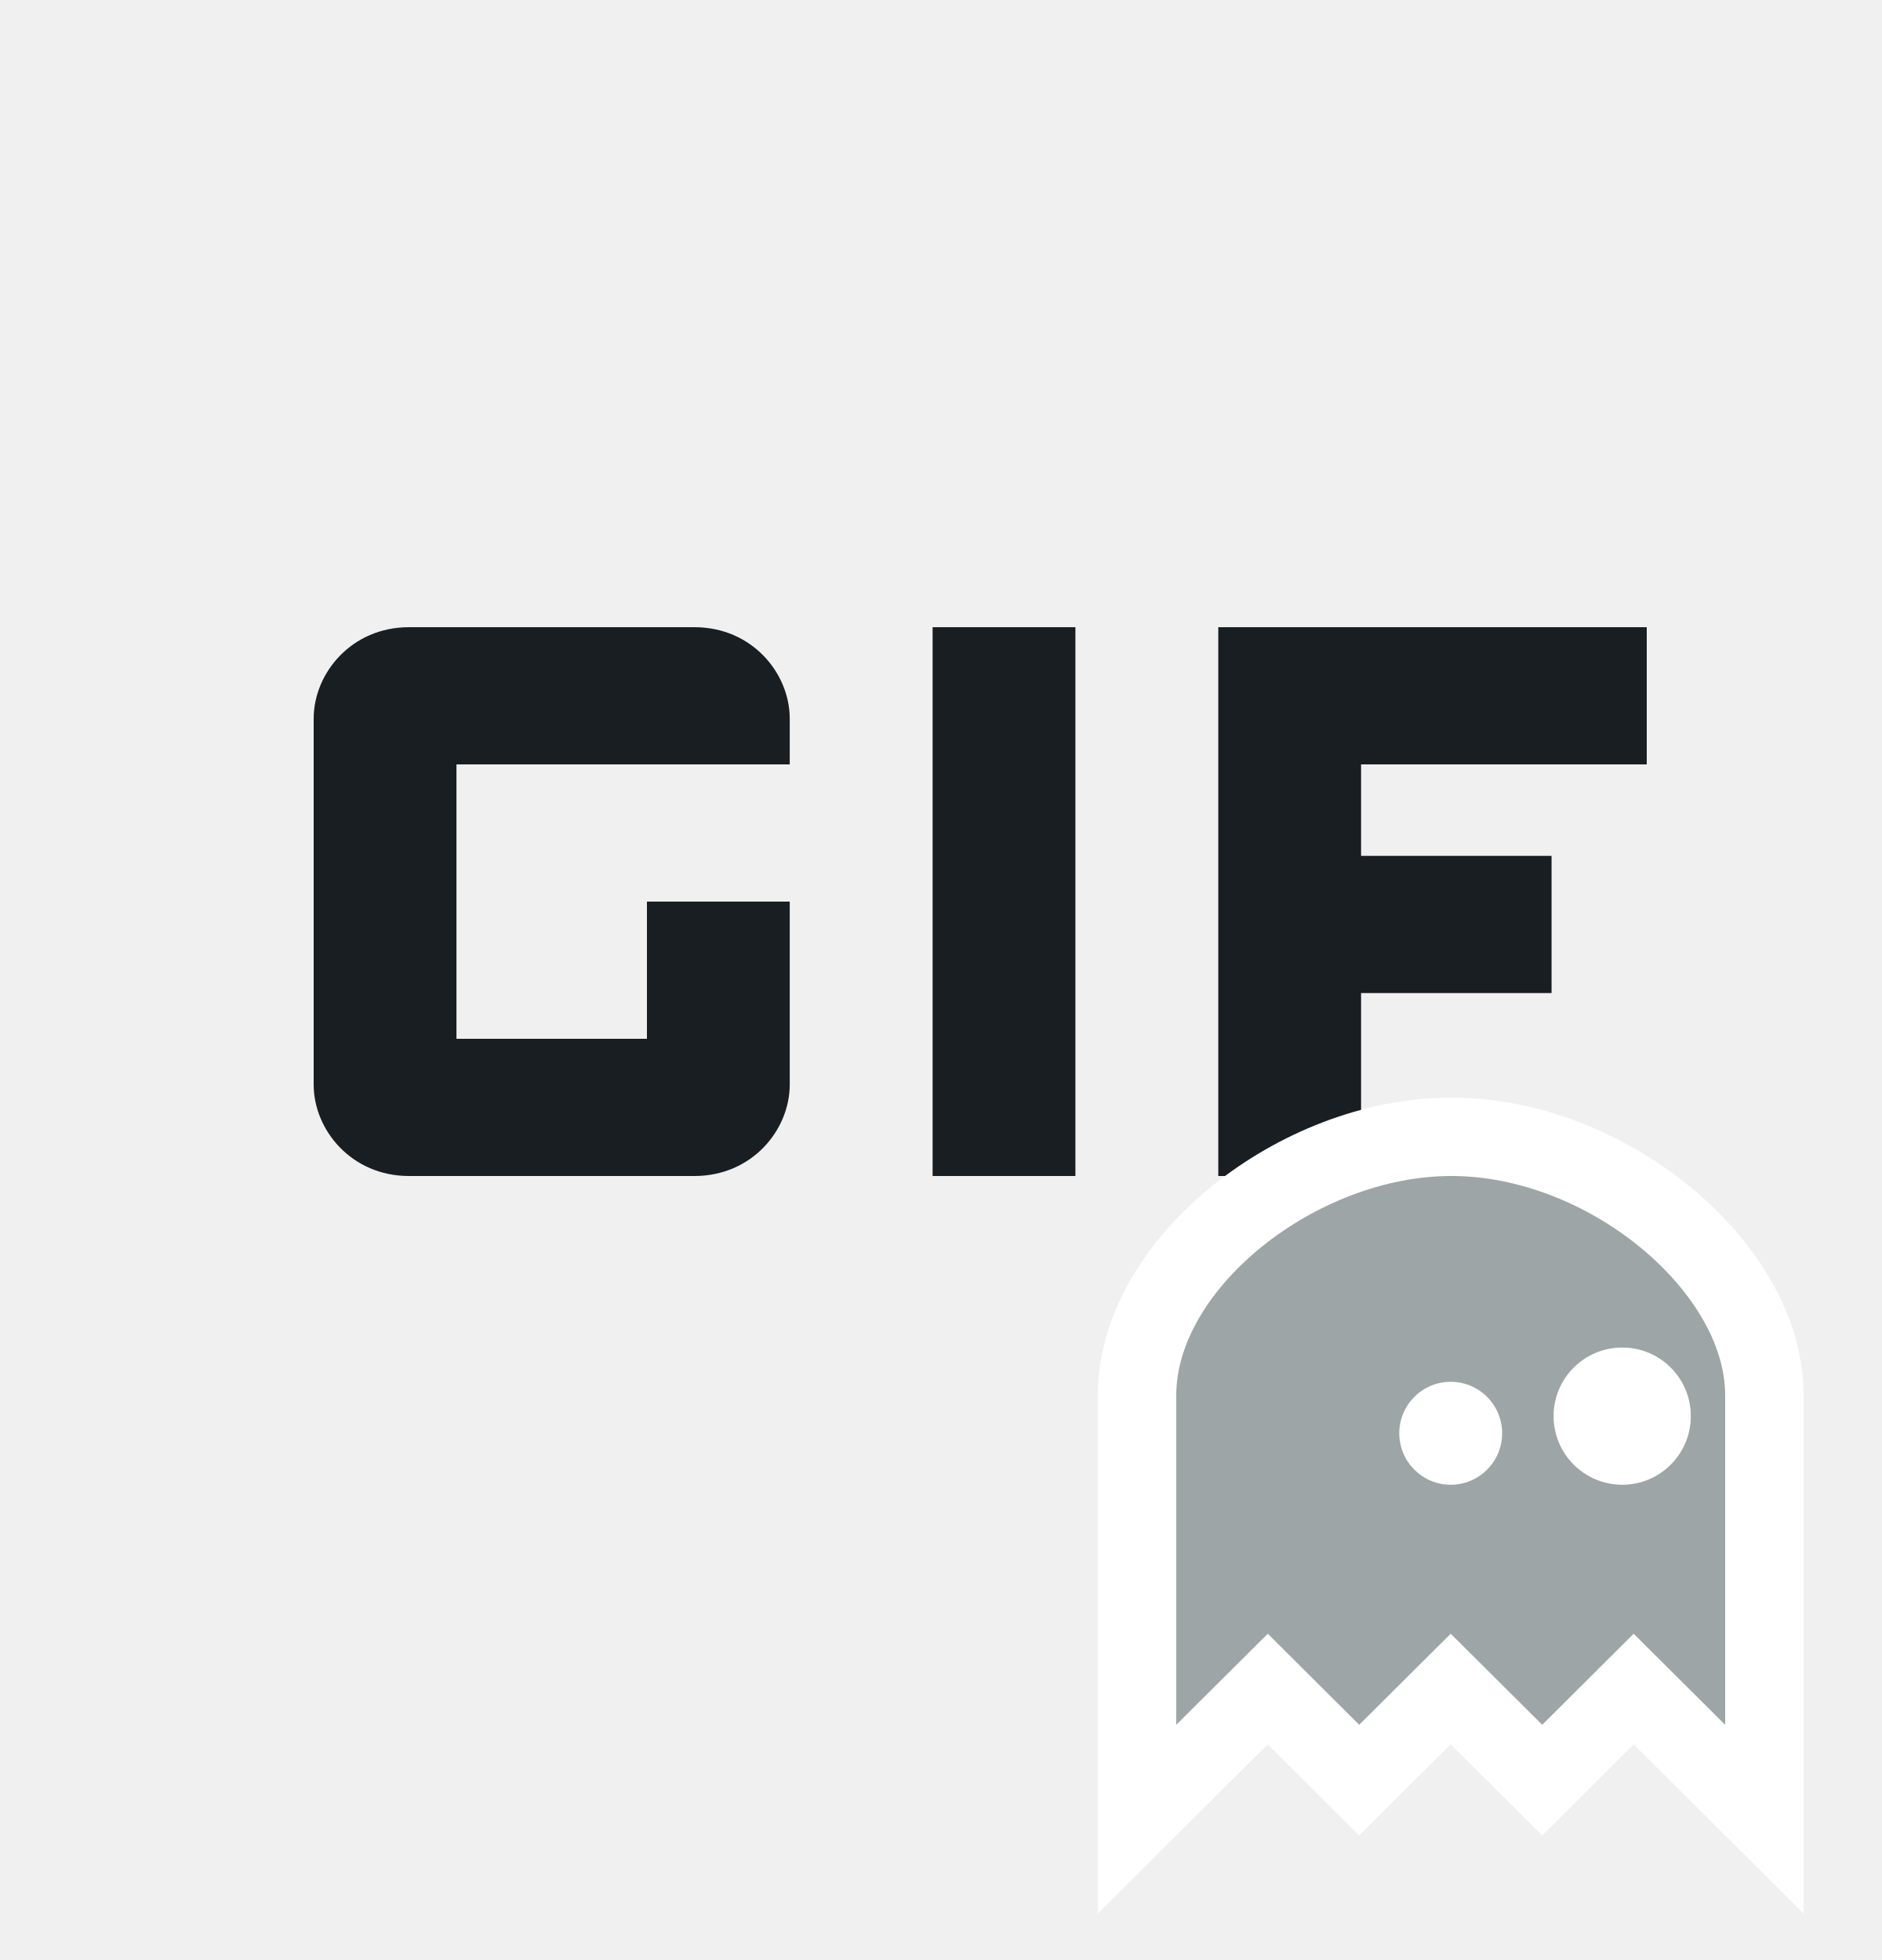
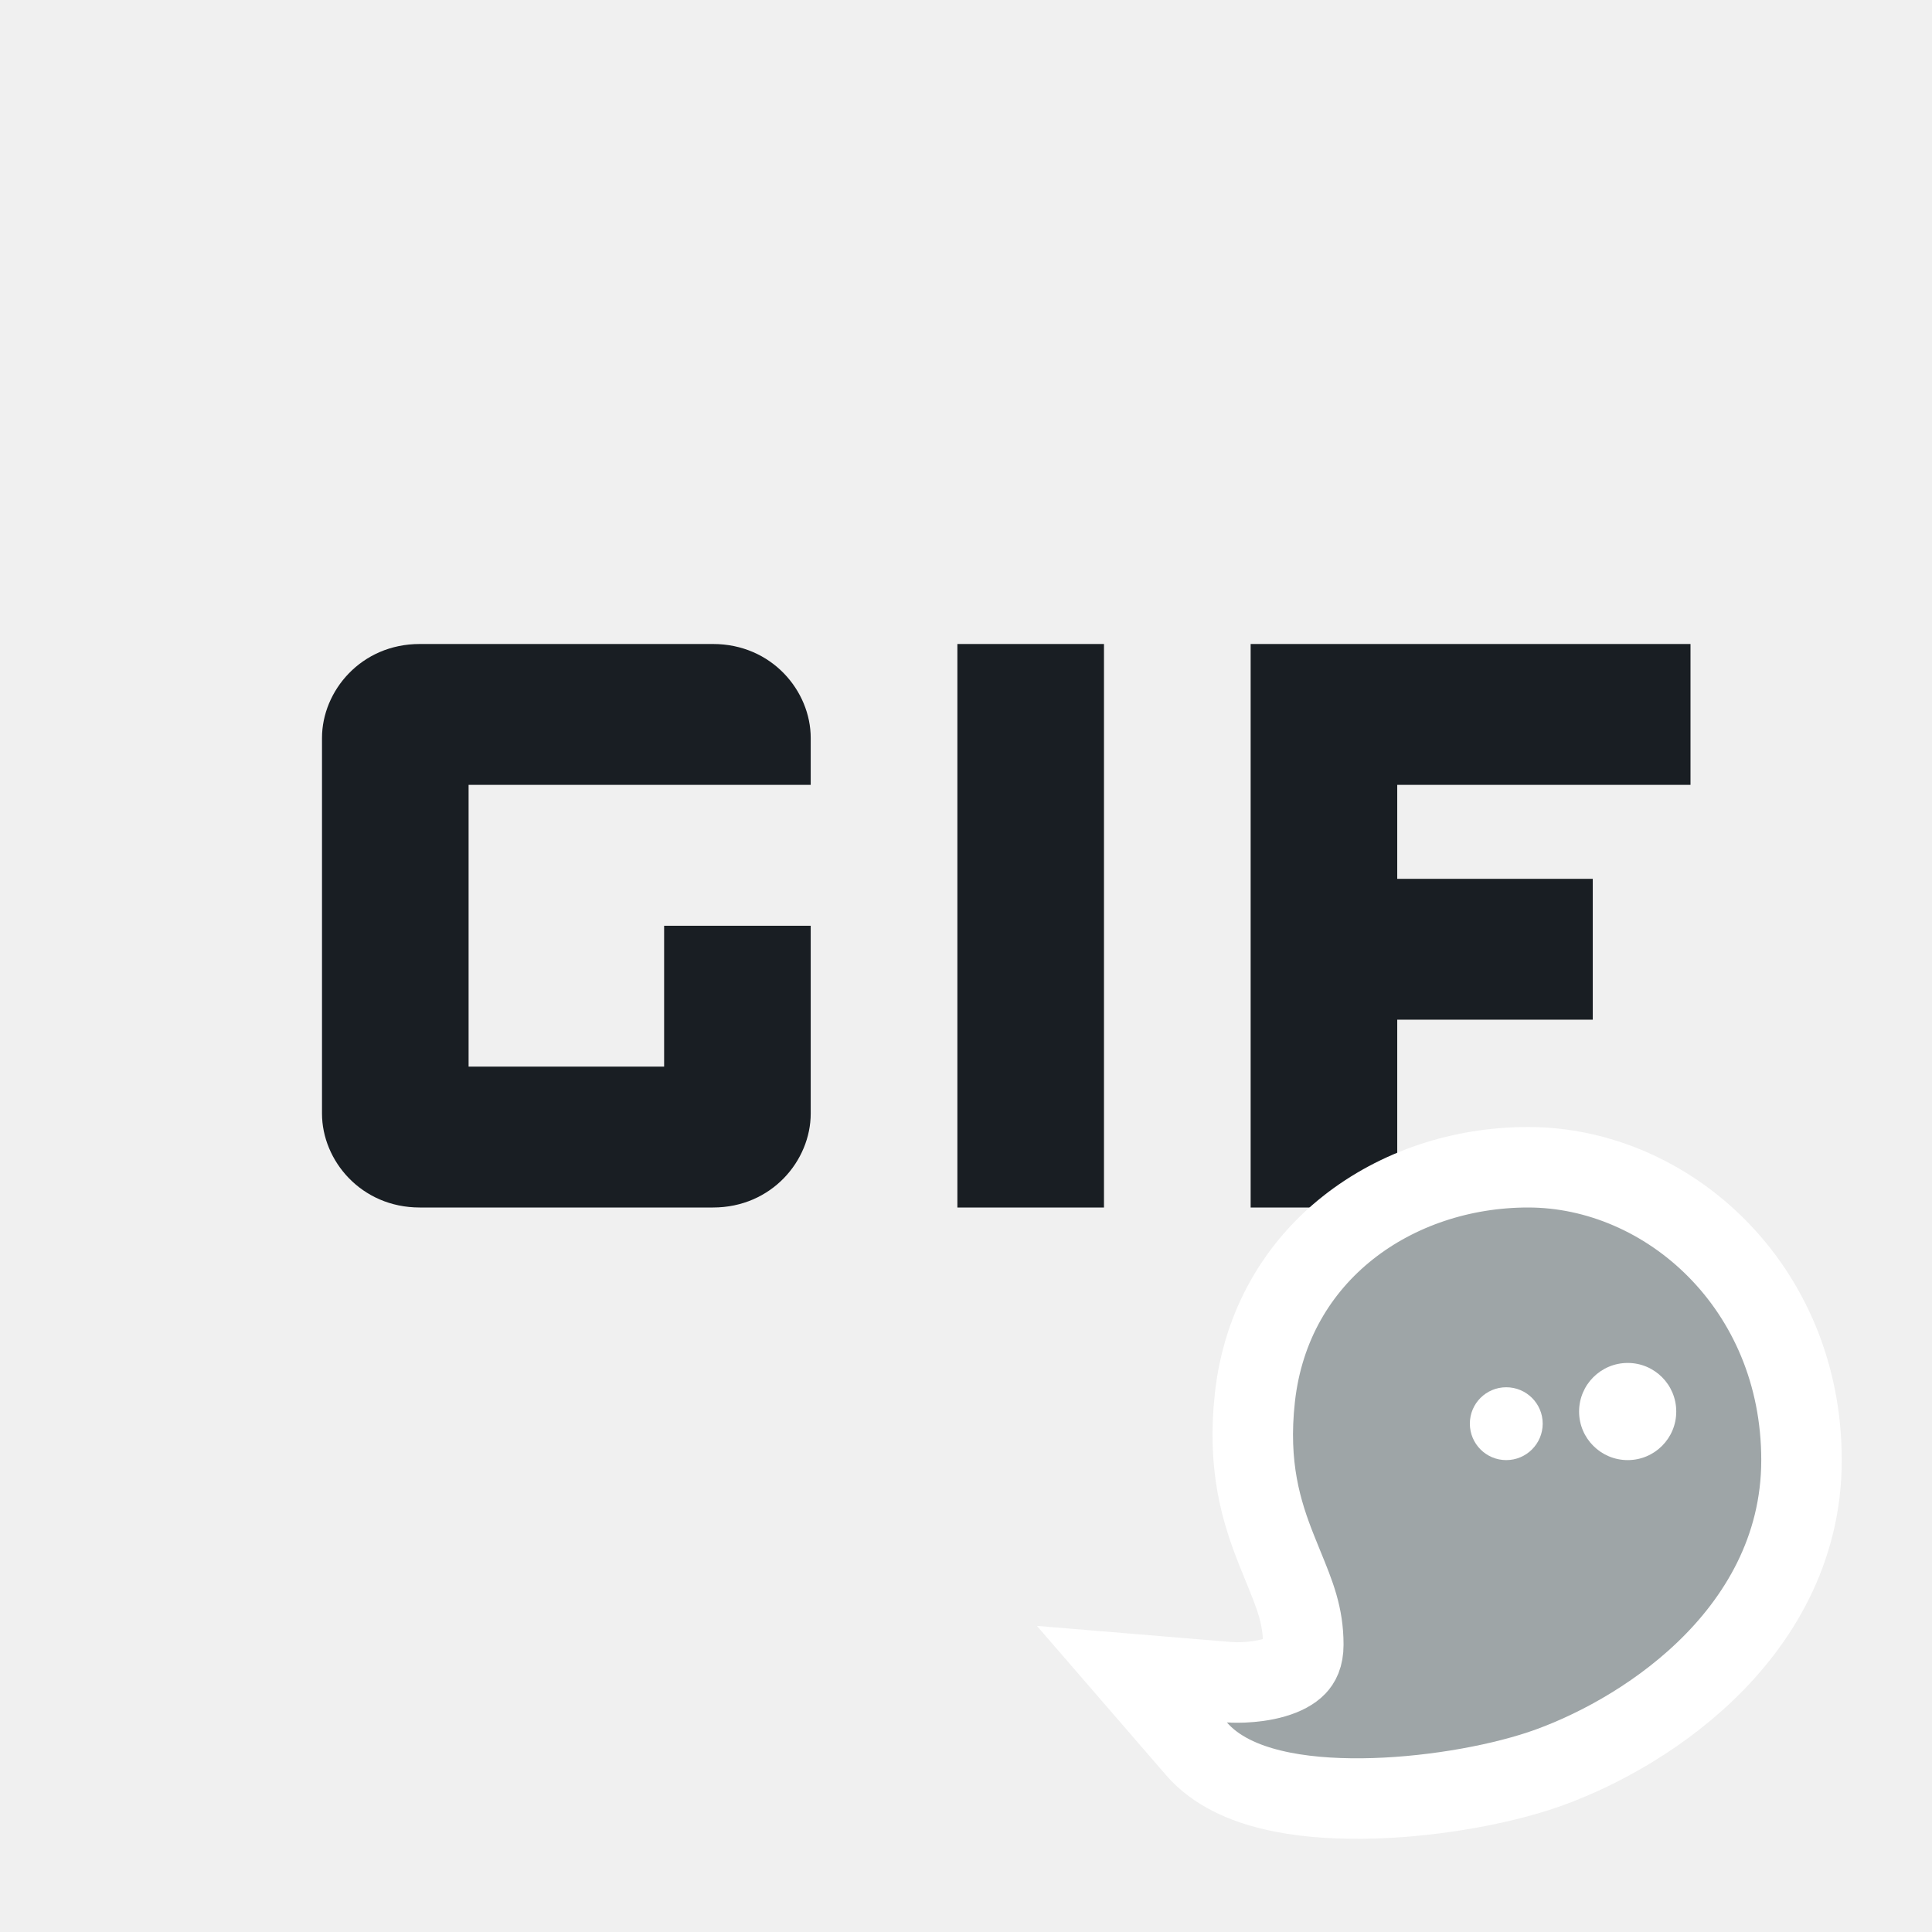
- <svg xmlns="http://www.w3.org/2000/svg" width="24" height="25" viewBox="0 0 24 25" fill="none">
+ <svg xmlns="http://www.w3.org/2000/svg" width="24" height="24" viewBox="0 0 24 24" fill="none">
  <path d="M11.893 8H13.714V15H11.893V8ZM8.857 8H5.214C4.486 8 4 8.583 4 9.167V13.833C4 14.417 4.486 15 5.214 15H8.857C9.586 15 10.071 14.417 10.071 13.833V11.5H8.25V13.25H5.821V9.75H10.071V9.167C10.071 8.583 9.586 8 8.857 8ZM21 9.75V8H15.536V15H17.357V12.667H19.786V10.917H17.357V9.75H21Z" fill="#191E23" />
-   <path d="M14.5 22V23.204L15.353 22.354L16.167 21.544L16.98 22.354L17.333 22.706L17.686 22.354L18.5 21.544L19.314 22.354L19.667 22.706L20.02 22.354L20.833 21.544L21.647 22.354L22.5 23.204V22V17.8C22.5 16.923 21.937 16.094 21.218 15.51C20.488 14.916 19.504 14.497 18.498 14.5C17.51 14.503 16.528 14.912 15.794 15.499C15.071 16.077 14.5 16.905 14.5 17.8V22Z" fill="#9EA5A7" stroke="white" />
-   <path d="M19.156 18.281C19.156 18.644 18.862 18.938 18.5 18.938C18.138 18.938 17.844 18.644 17.844 18.281C17.844 17.919 18.138 17.625 18.5 17.625C18.862 17.625 19.156 17.919 19.156 18.281Z" fill="white" />
-   <path d="M21.562 18.062C21.562 18.546 21.171 18.938 20.688 18.938C20.204 18.938 19.812 18.546 19.812 18.062C19.812 17.579 20.204 17.188 20.688 17.188C21.171 17.188 21.562 17.579 21.562 18.062Z" fill="white" />
+   <path d="M15.281 20.898L14.061 20.797L14.863 21.724C15.106 22.005 15.463 22.152 15.799 22.233C16.145 22.317 16.537 22.346 16.926 22.342C17.701 22.334 18.545 22.19 19.141 21.992C19.741 21.791 20.534 21.384 21.184 20.761C21.84 20.133 22.379 19.256 22.379 18.138C22.379 15.979 20.712 14.5 18.983 14.5C17.333 14.5 15.79 15.556 15.589 17.358C15.493 18.218 15.671 18.787 15.861 19.263C15.888 19.331 15.914 19.395 15.939 19.456C16.087 19.817 16.19 20.069 16.19 20.431C16.19 20.579 16.145 20.649 16.103 20.694C16.049 20.75 15.957 20.803 15.825 20.841C15.696 20.879 15.558 20.894 15.447 20.899C15.393 20.901 15.348 20.901 15.319 20.9C15.304 20.899 15.293 20.899 15.287 20.898L15.281 20.898L15.281 20.898C15.281 20.898 15.281 20.898 15.281 20.898Z" fill="#9EA5A7" stroke="white" />
+   <path d="M19.164 17.685C19.164 17.935 18.961 18.138 18.711 18.138C18.461 18.138 18.259 17.935 18.259 17.685C18.259 17.435 18.461 17.233 18.711 17.233C18.961 17.233 19.164 17.435 19.164 17.685Z" fill="white" />
+   <path d="M20.823 17.535C20.823 17.868 20.553 18.138 20.22 18.138C19.887 18.138 19.616 17.868 19.616 17.535C19.616 17.201 19.887 16.931 20.22 16.931C20.553 16.931 20.823 17.201 20.823 17.535Z" fill="white" />
</svg>
